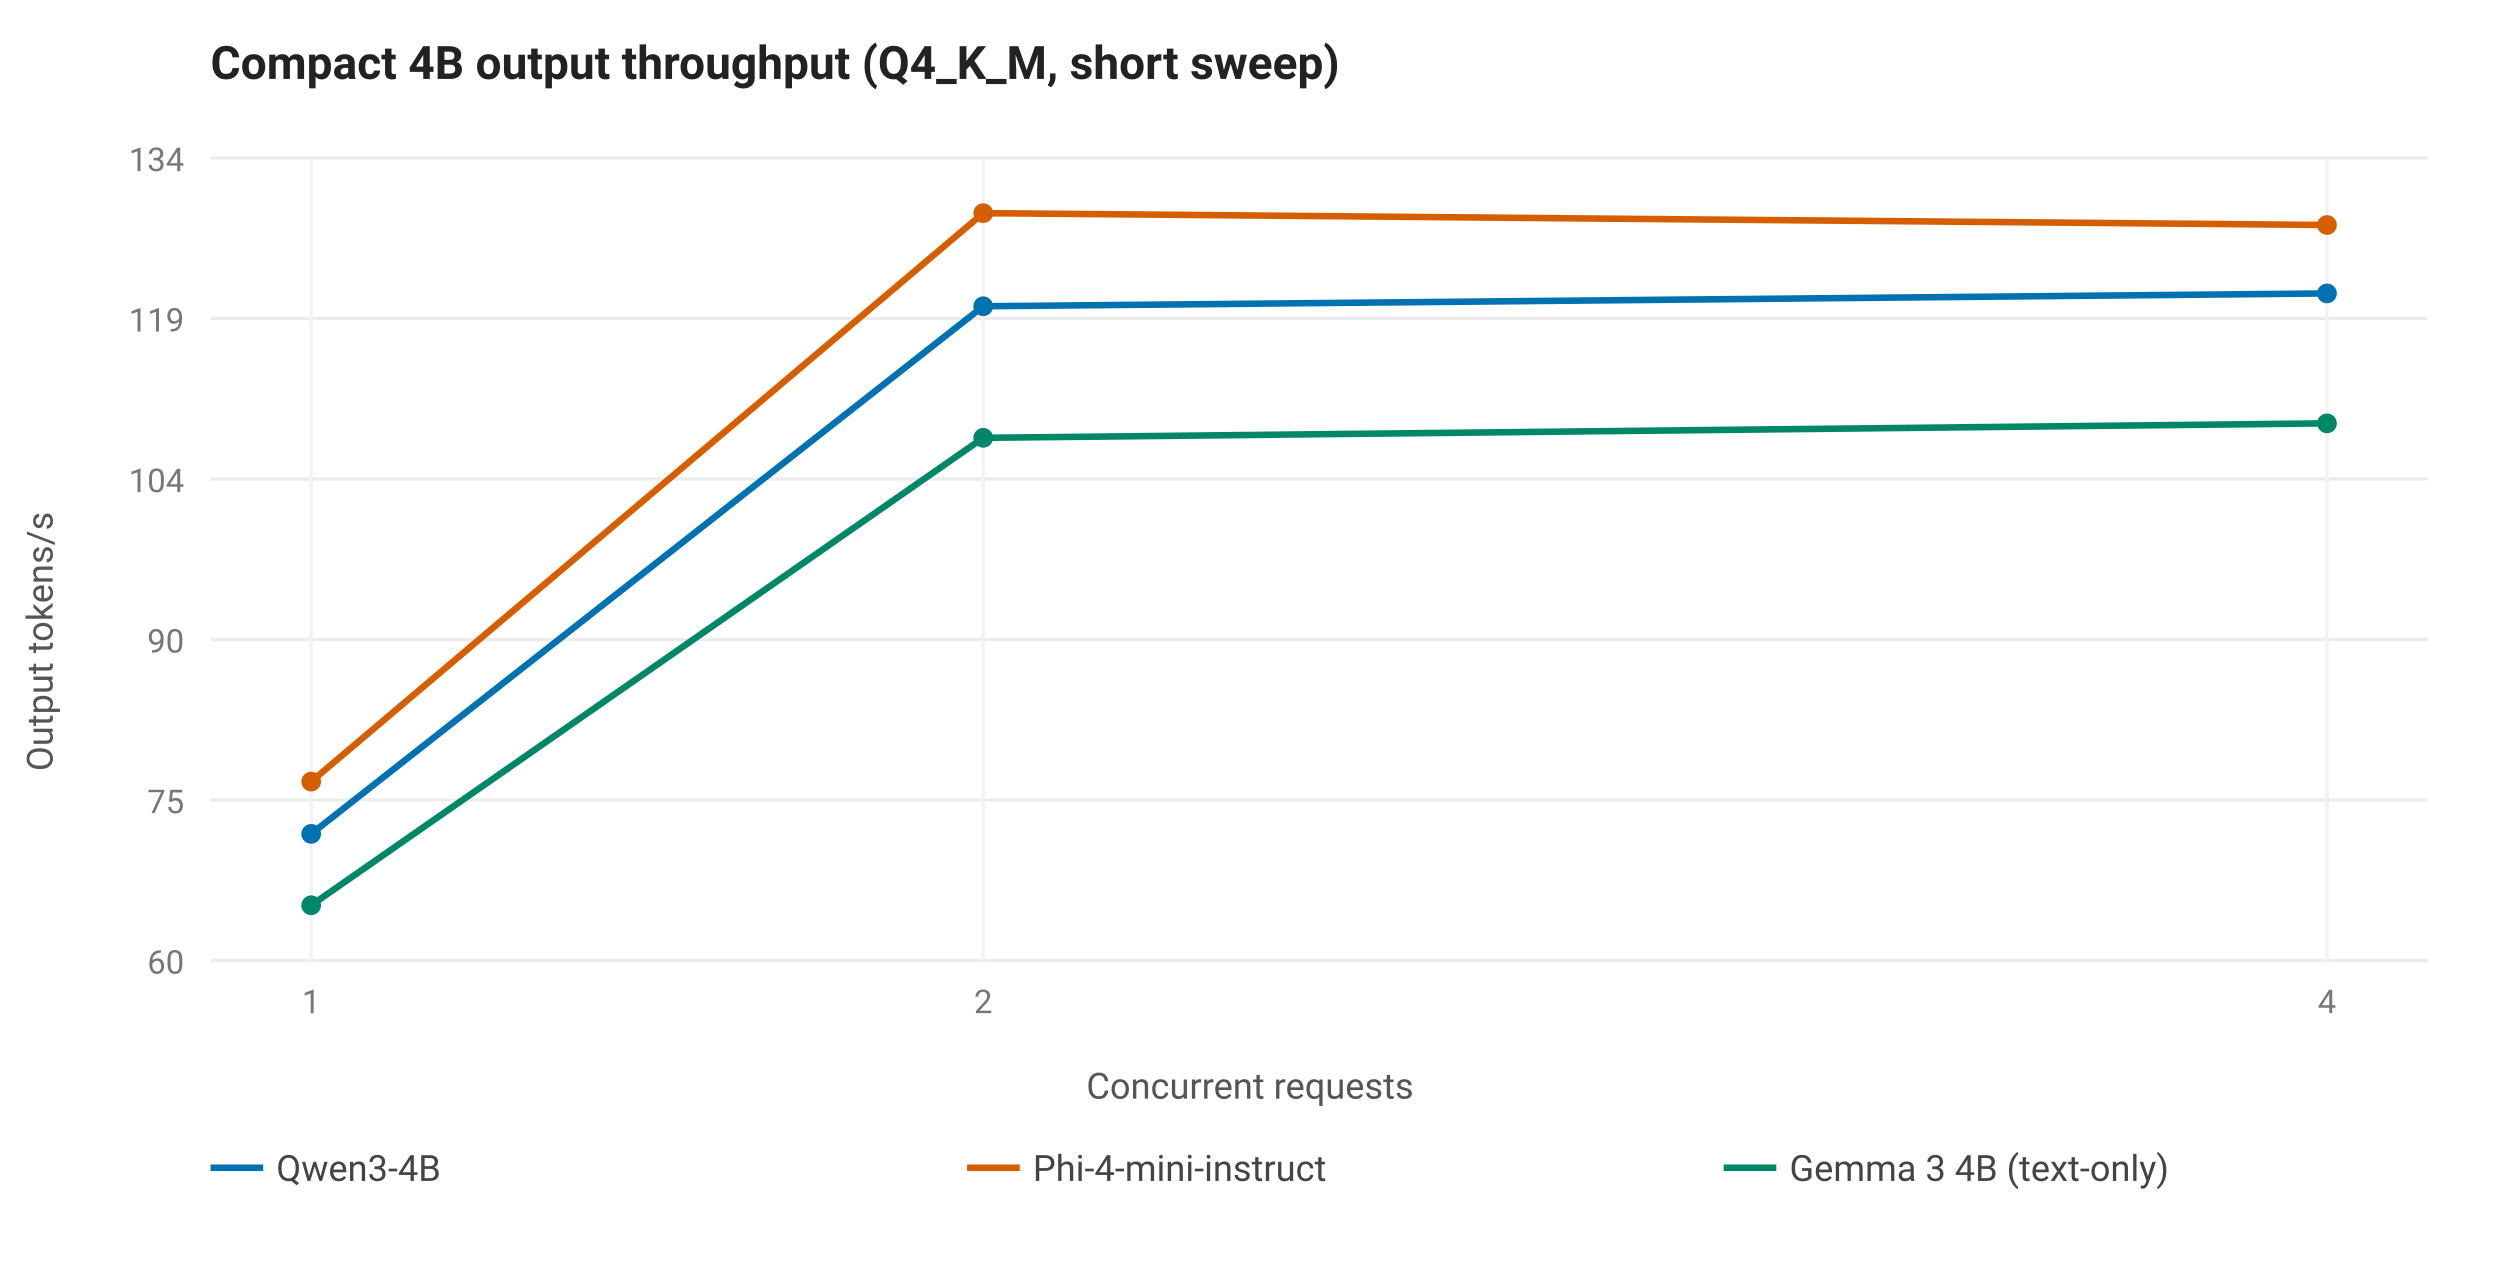
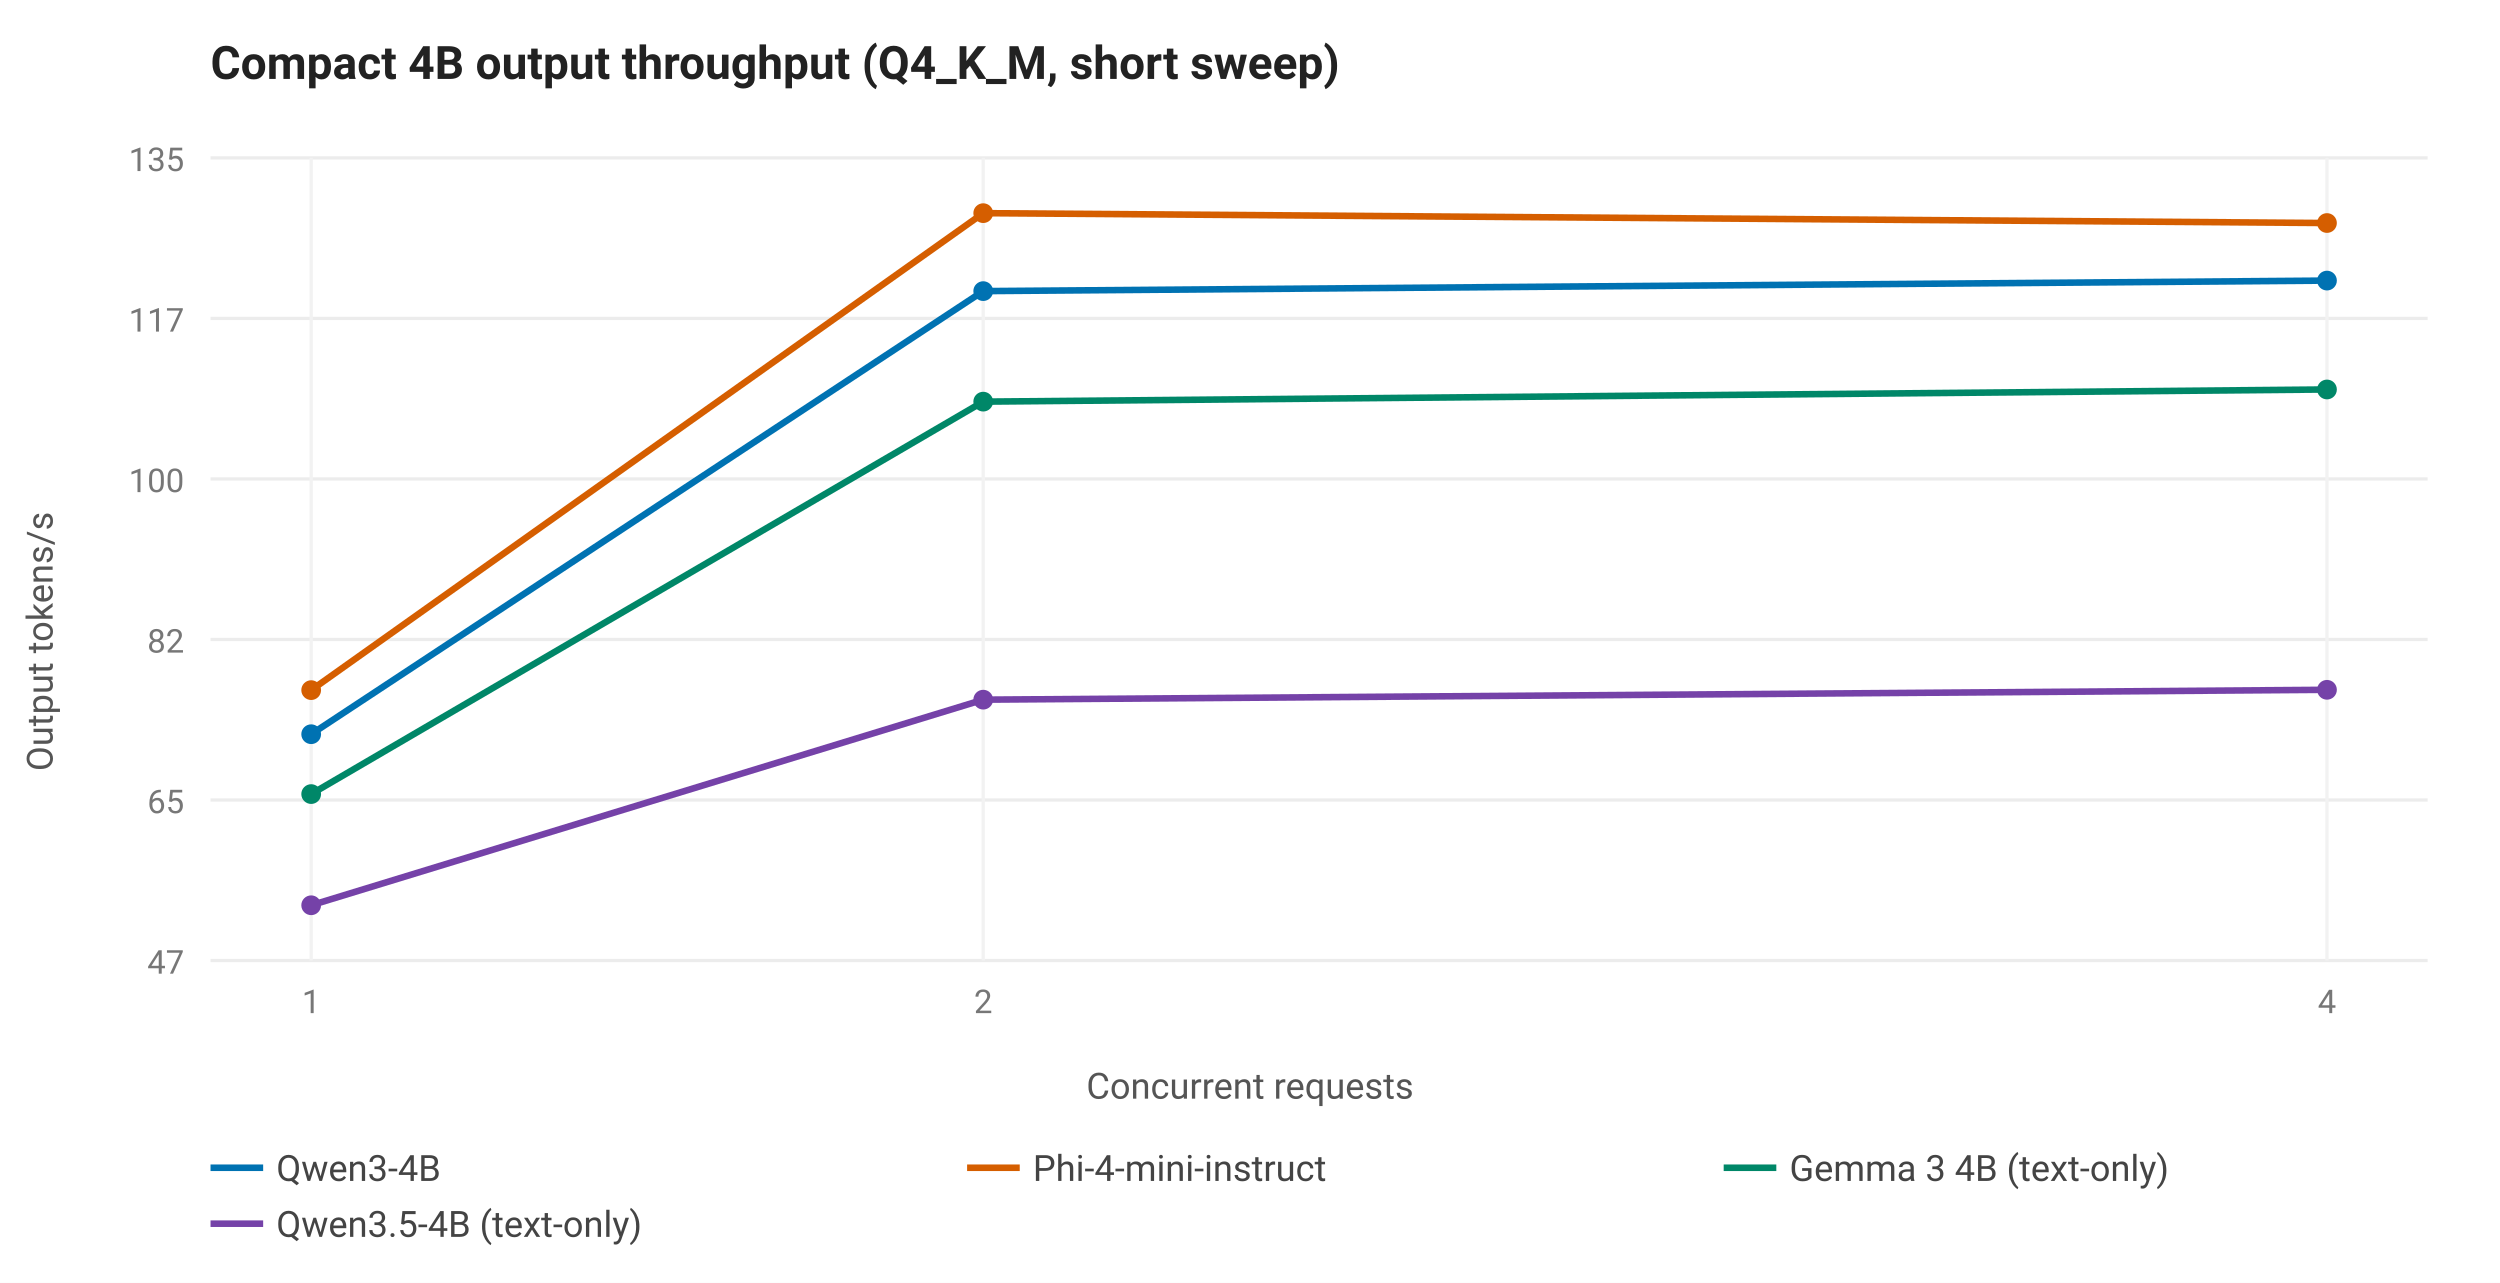
<svg xmlns="http://www.w3.org/2000/svg" width="760" height="390" viewBox="0 0 760 390" role="img" aria-labelledby="title" font-family="-apple-system,Segoe UI,Roboto,sans-serif">
  <rect width="760" height="390" fill="#ffffff" />
  <text x="64" y="24" font-size="14" font-weight="600" fill="#222">Compact 4B output throughput (Q4_K_M, short sweep)</text>
  <line x1="64" y1="292.0" x2="738" y2="292.0" stroke="#ececec" />
-   <text x="56" y="296.0" font-size="10" text-anchor="end" fill="#777">60</text>
+   <text x="56" y="296.0" font-size="10" text-anchor="end" fill="#777">47</text>
  <line x1="64" y1="243.2" x2="738" y2="243.2" stroke="#ececec" />
-   <text x="56" y="247.2" font-size="10" text-anchor="end" fill="#777">75</text>
+   <text x="56" y="247.2" font-size="10" text-anchor="end" fill="#777">65</text>
  <line x1="64" y1="194.4" x2="738" y2="194.4" stroke="#ececec" />
-   <text x="56" y="198.4" font-size="10" text-anchor="end" fill="#777">90</text>
+   <text x="56" y="198.4" font-size="10" text-anchor="end" fill="#777">82</text>
  <line x1="64" y1="145.6" x2="738" y2="145.6" stroke="#ececec" />
-   <text x="56" y="149.6" font-size="10" text-anchor="end" fill="#777">104</text>
+   <text x="56" y="149.6" font-size="10" text-anchor="end" fill="#777">100</text>
  <line x1="64" y1="96.8" x2="738" y2="96.8" stroke="#ececec" />
-   <text x="56" y="100.8" font-size="10" text-anchor="end" fill="#777">119</text>
+   <text x="56" y="100.8" font-size="10" text-anchor="end" fill="#777">117</text>
  <line x1="64" y1="48.0" x2="738" y2="48.0" stroke="#ececec" />
-   <text x="56" y="52.0" font-size="10" text-anchor="end" fill="#777">134</text>
+   <text x="56" y="52.0" font-size="10" text-anchor="end" fill="#777">135</text>
  <line x1="94.6" y1="48" x2="94.6" y2="292" stroke="#f2f2f2" />
  <text x="94.6" y="308" font-size="10" text-anchor="middle" fill="#777">1</text>
  <line x1="298.9" y1="48" x2="298.9" y2="292" stroke="#f2f2f2" />
  <text x="298.9" y="308" font-size="10" text-anchor="middle" fill="#777">2</text>
  <line x1="707.4" y1="48" x2="707.4" y2="292" stroke="#f2f2f2" />
  <text x="707.4" y="308" font-size="10" text-anchor="middle" fill="#777">4</text>
  <text x="380.0" y="334" font-size="11" text-anchor="middle" fill="#555">Concurrent requests</text>
  <text x="16" y="195.0" font-size="11" fill="#555" transform="rotate(-90 16 195.0)" text-anchor="middle">Output tokens/s</text>
-   <polyline points="94.6,253.5 298.9,93.1 707.4,89.2" fill="none" stroke="#0072B2" stroke-width="2" />
-   <circle cx="94.6" cy="253.5" r="3" fill="#0072B2" />
-   <circle cx="298.9" cy="93.1" r="3" fill="#0072B2" />
-   <circle cx="707.4" cy="89.2" r="3" fill="#0072B2" />
-   <polyline points="94.6,237.6 298.9,64.8 707.4,68.4" fill="none" stroke="#D55E00" stroke-width="2" />
-   <circle cx="94.6" cy="237.6" r="3" fill="#D55E00" />
+   <polyline points="94.6,223.2 298.9,88.5 707.4,85.3" fill="none" stroke="#0072B2" stroke-width="2" />
+   <circle cx="94.6" cy="223.2" r="3" fill="#0072B2" />
+   <circle cx="298.9" cy="88.5" r="3" fill="#0072B2" />
+   <circle cx="707.4" cy="85.3" r="3" fill="#0072B2" />
+   <polyline points="94.6,209.8 298.9,64.8 707.4,67.8" fill="none" stroke="#D55E00" stroke-width="2" />
+   <circle cx="94.6" cy="209.8" r="3" fill="#D55E00" />
  <circle cx="298.9" cy="64.8" r="3" fill="#D55E00" />
-   <circle cx="707.4" cy="68.4" r="3" fill="#D55E00" />
-   <polyline points="94.6,275.2 298.9,133.1 707.4,128.7" fill="none" stroke="#008768" stroke-width="2" />
-   <circle cx="94.6" cy="275.2" r="3" fill="#008768" />
-   <circle cx="298.9" cy="133.1" r="3" fill="#008768" />
-   <circle cx="707.4" cy="128.7" r="3" fill="#008768" />
+   <circle cx="707.4" cy="67.8" r="3" fill="#D55E00" />
+   <polyline points="94.6,241.4 298.9,122.1 707.4,118.4" fill="none" stroke="#008768" stroke-width="2" />
+   <circle cx="94.6" cy="241.4" r="3" fill="#008768" />
+   <circle cx="298.9" cy="122.1" r="3" fill="#008768" />
+   <circle cx="707.4" cy="118.4" r="3" fill="#008768" />
+   <polyline points="94.6,275.2 298.9,212.7 707.4,209.7" fill="none" stroke="#7542A8" stroke-width="2" />
+   <circle cx="94.6" cy="275.2" r="3" fill="#7542A8" />
+   <circle cx="298.9" cy="212.7" r="3" fill="#7542A8" />
+   <circle cx="707.4" cy="209.7" r="3" fill="#7542A8" />
  <line x1="64" y1="355" x2="80" y2="355" stroke="#0072B2" stroke-width="2" />
  <text x="84" y="359" font-size="11" fill="#444">Qwen3-4B</text>
  <line x1="294" y1="355" x2="310" y2="355" stroke="#D55E00" stroke-width="2" />
  <text x="314" y="359" font-size="11" fill="#444">Phi-4-mini-instruct</text>
  <line x1="524" y1="355" x2="540" y2="355" stroke="#008768" stroke-width="2" />
  <text x="544" y="359" font-size="11" fill="#444">Gemma 3 4B (text-only)</text>
+   <line x1="64" y1="372" x2="80" y2="372" stroke="#7542A8" stroke-width="2" />
+   <text x="84" y="376" font-size="11" fill="#444">Qwen3.5-4B (text-only)</text>
</svg>
